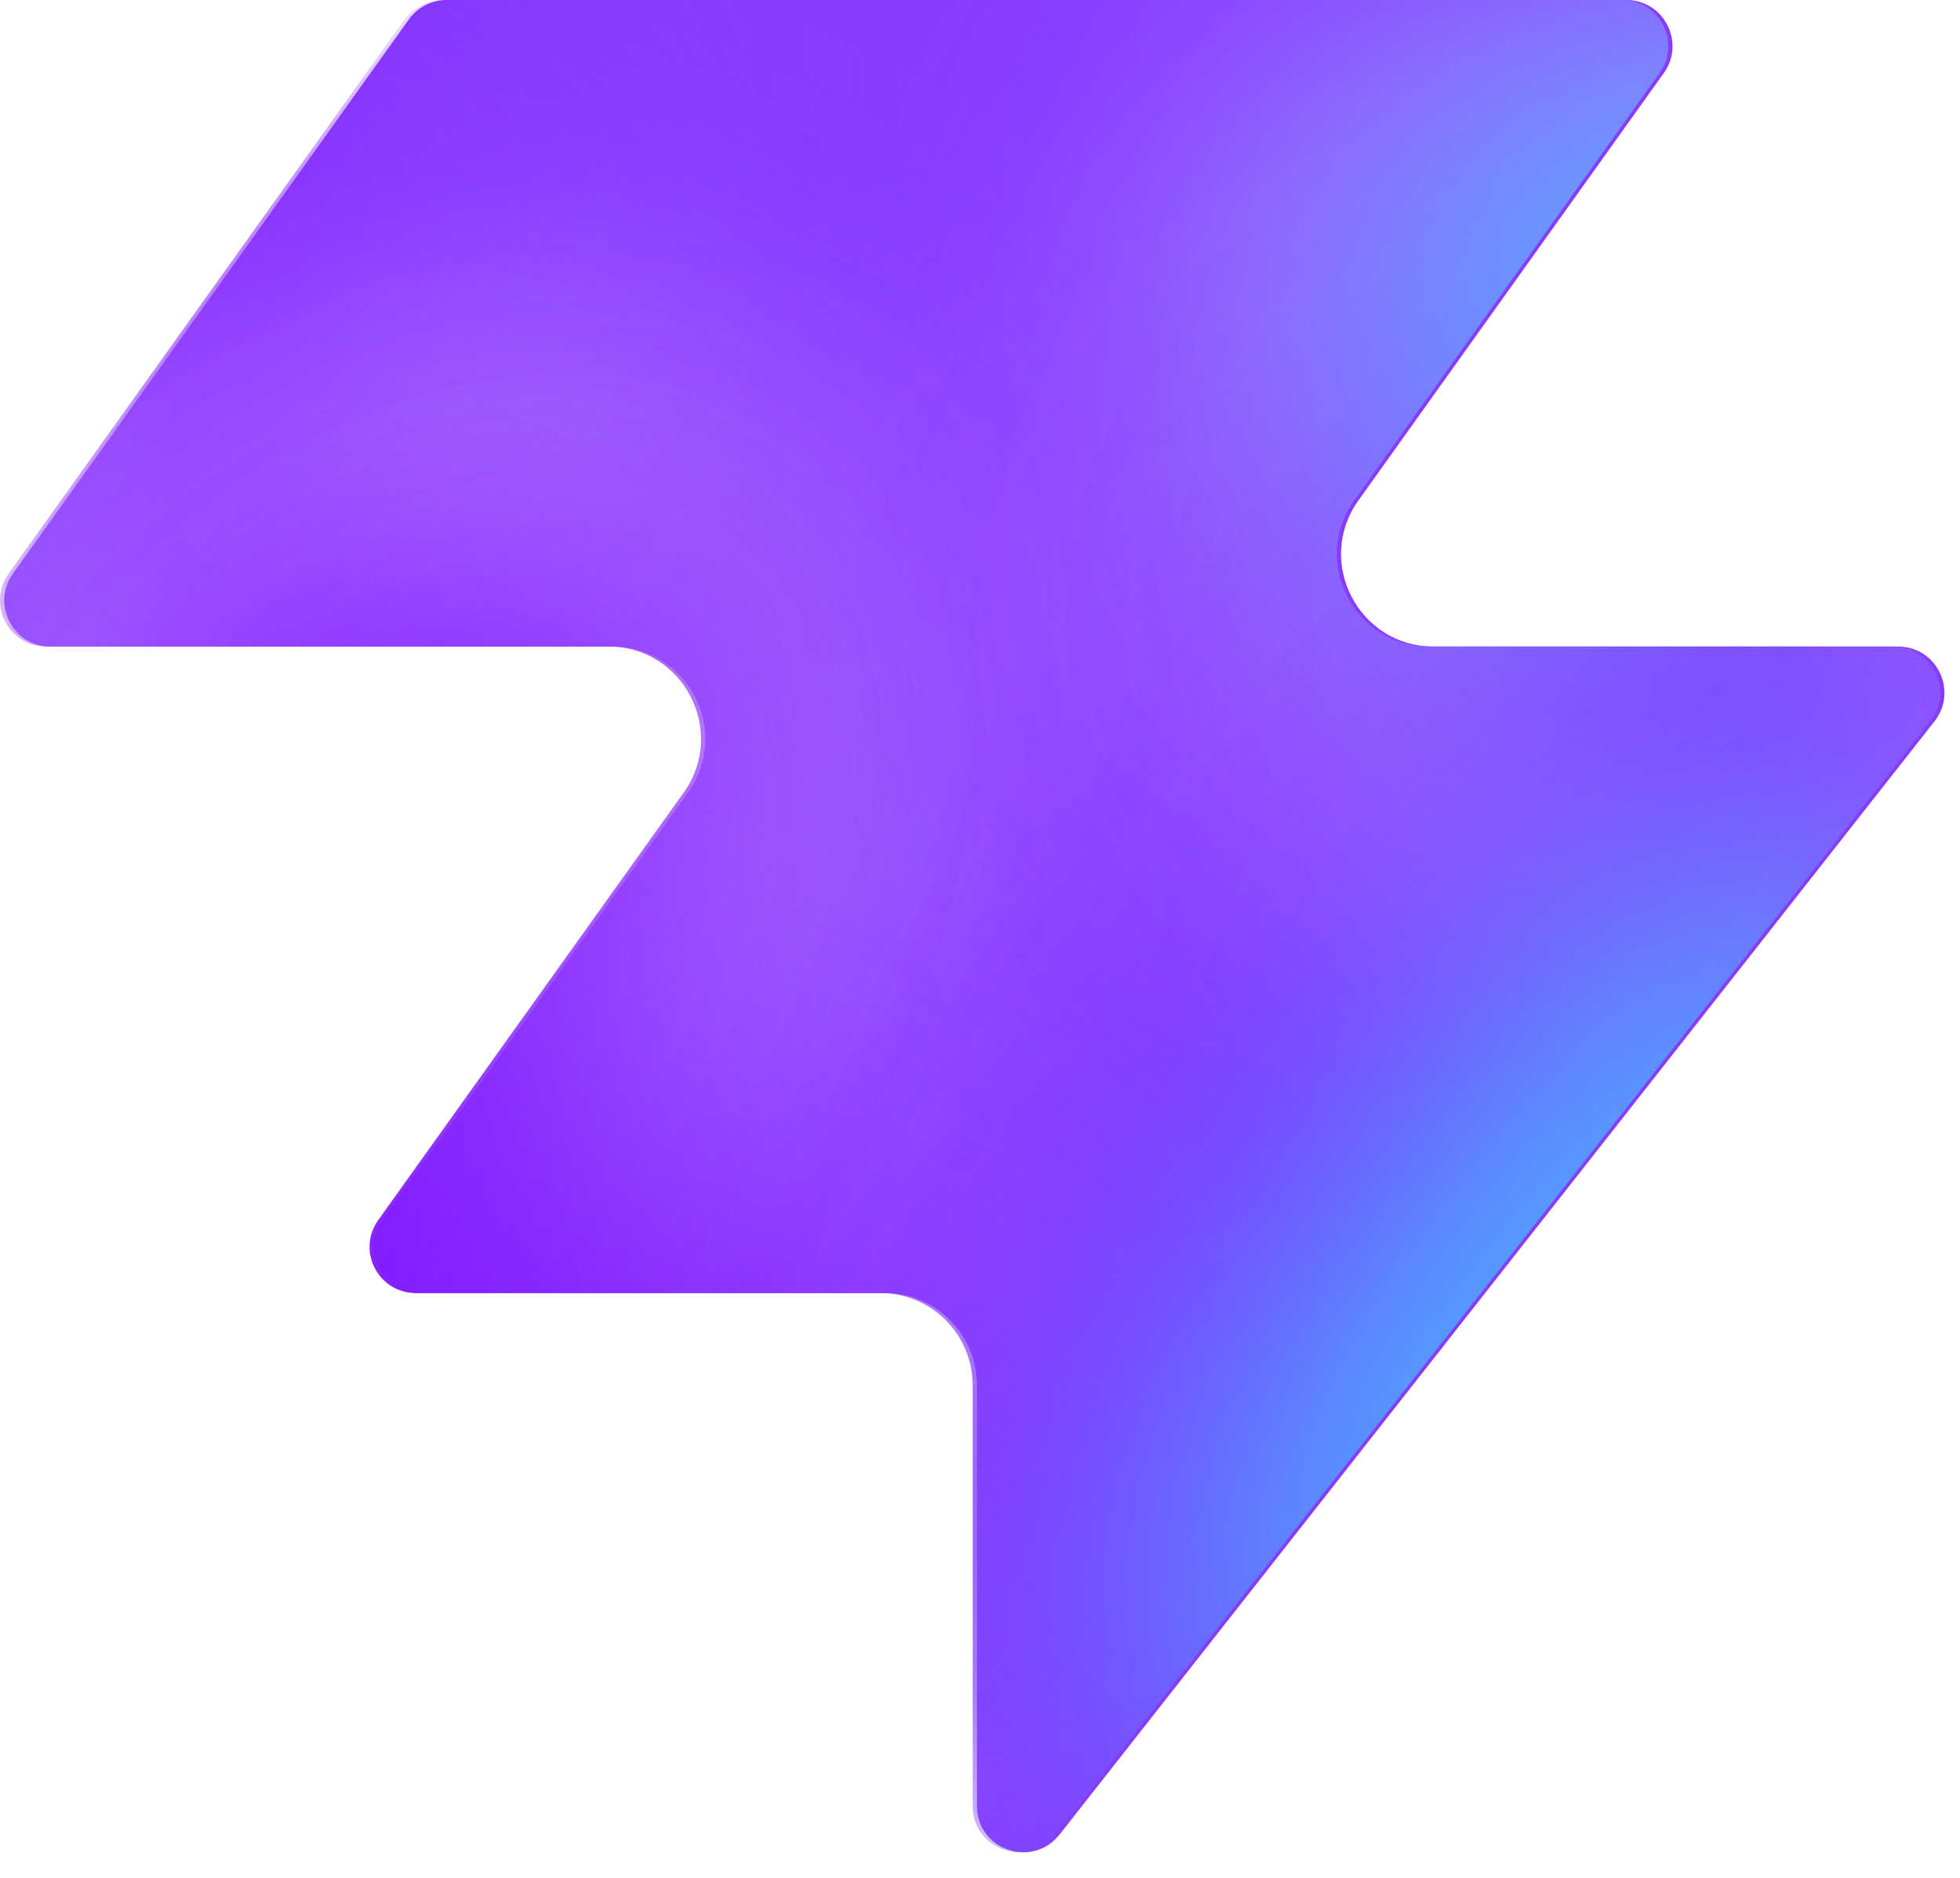
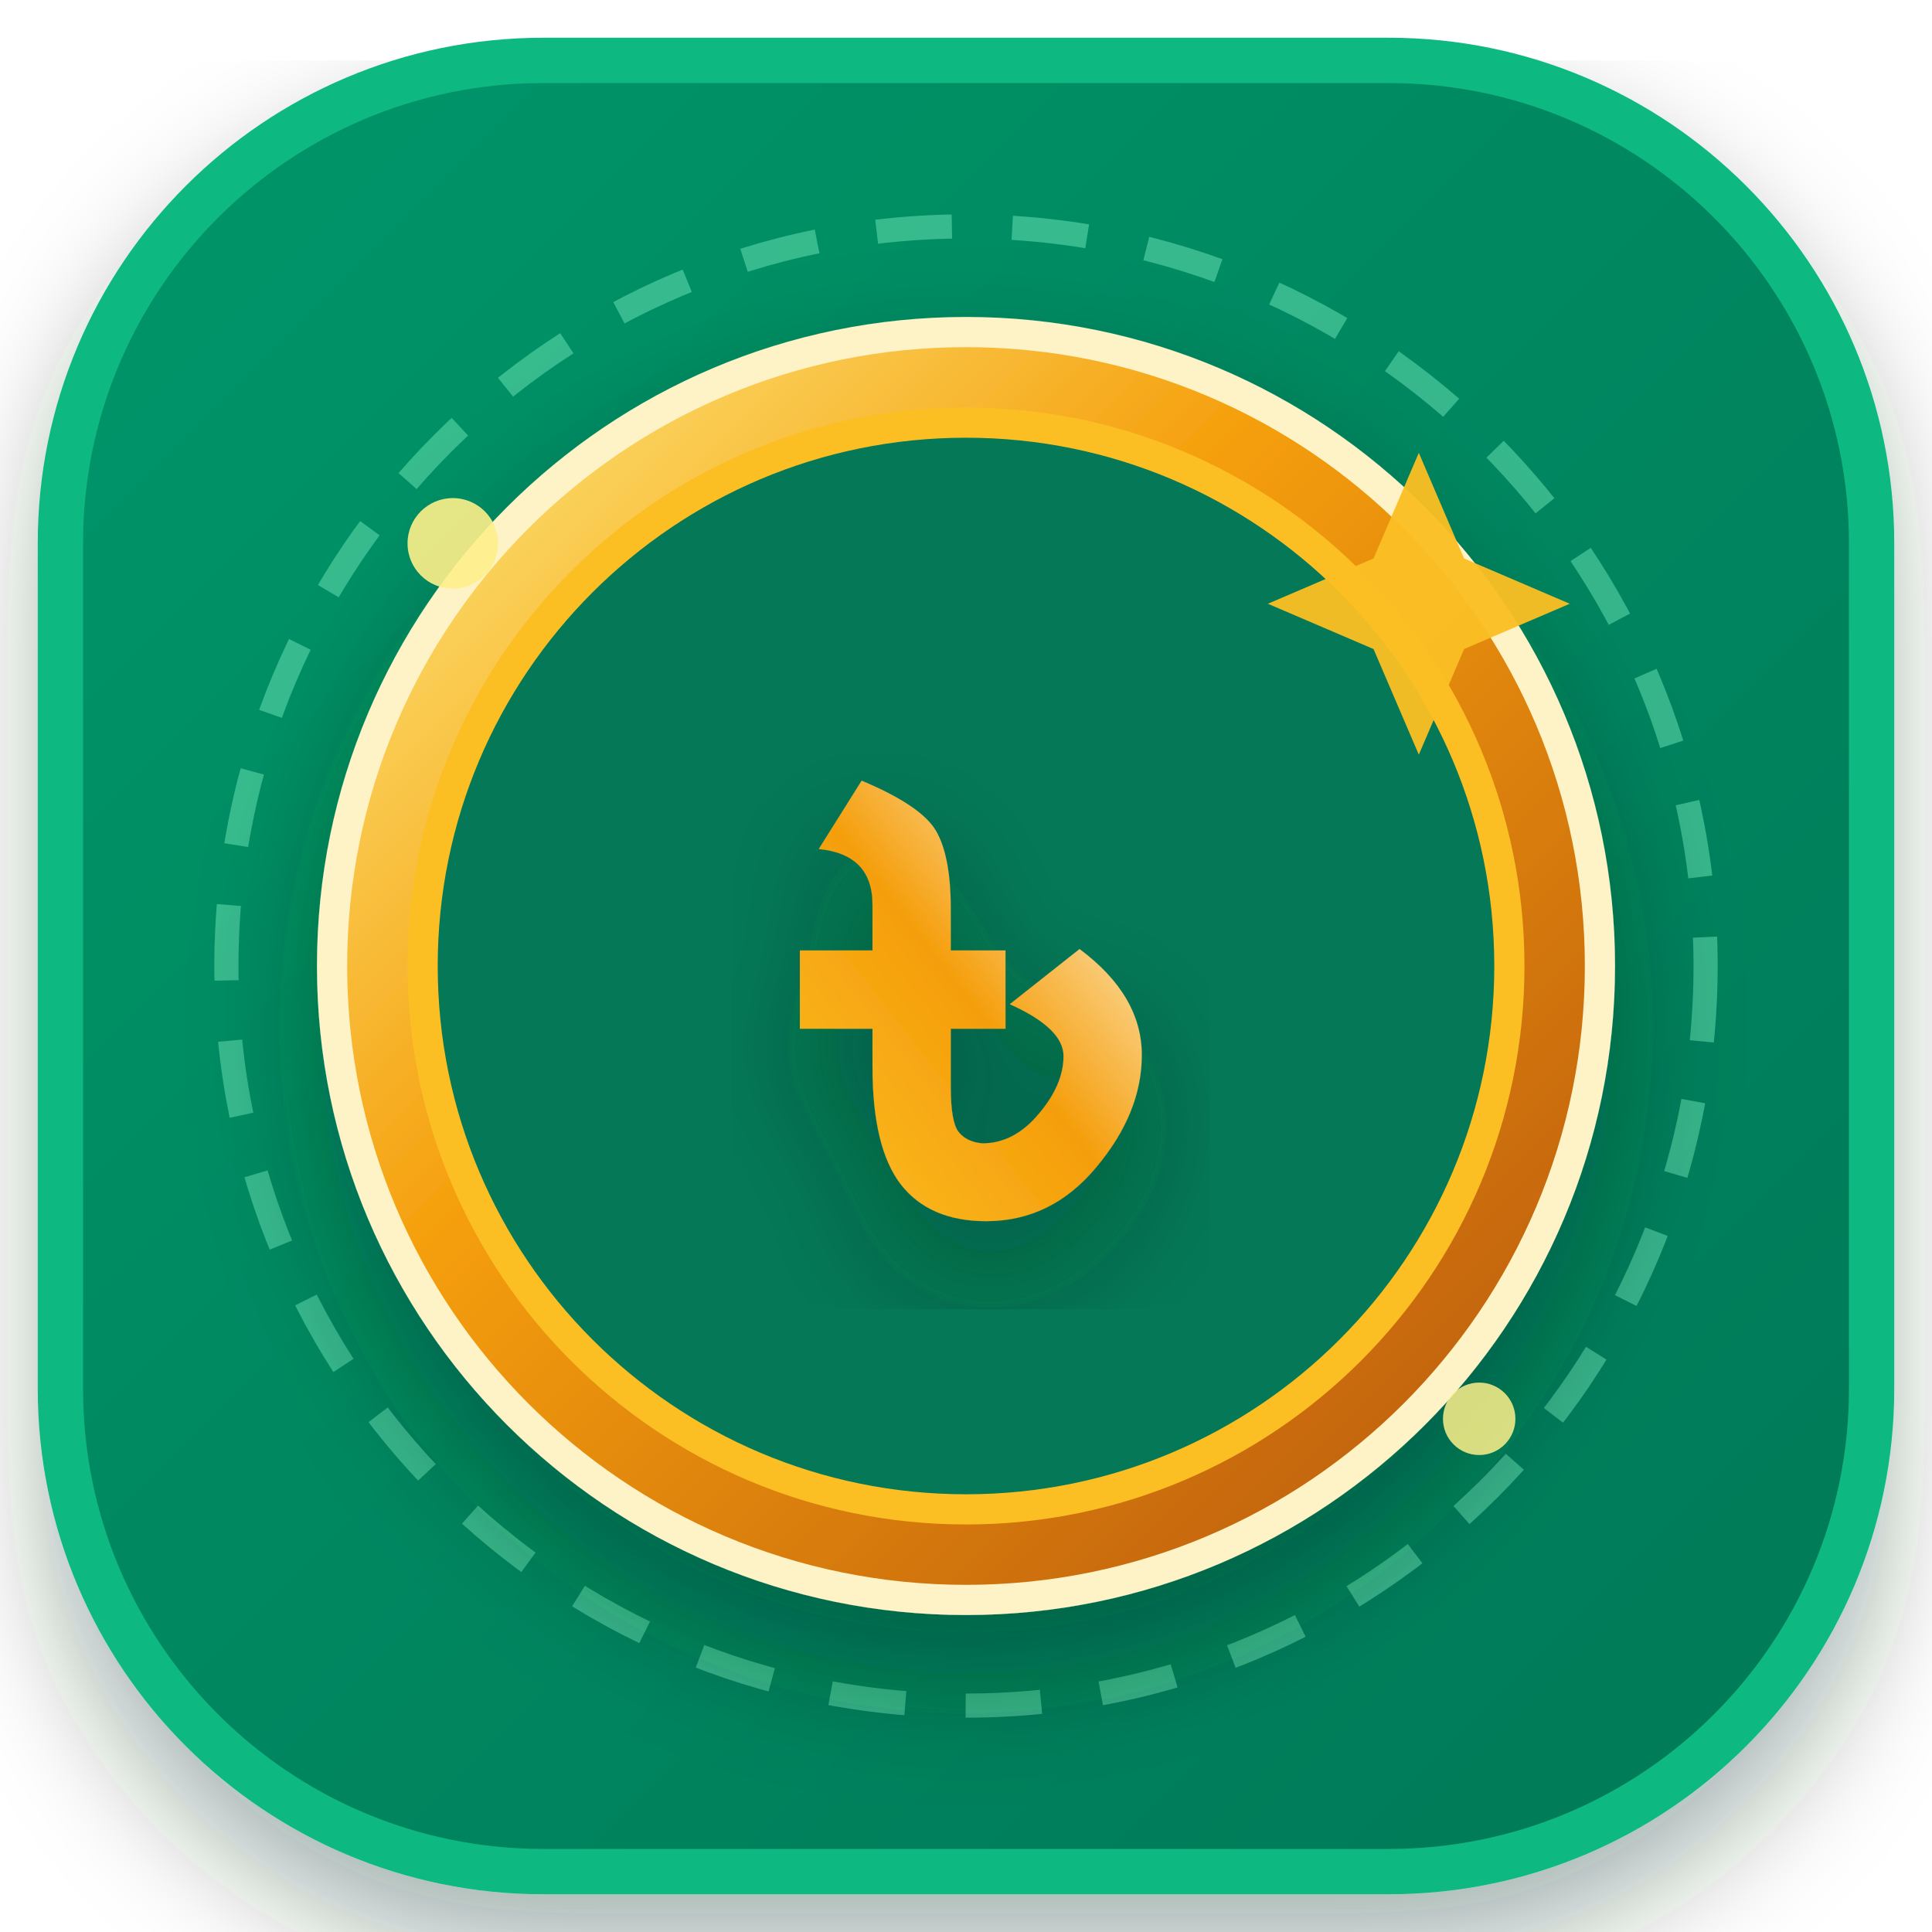
- <svg xmlns="http://www.w3.org/2000/svg" width="48" height="46" fill="none" viewBox="0 0 48 46">
-   <path fill="#863bff" d="M25.946 44.938c-.664.845-2.021.375-2.021-.698V33.937a2.26 2.26 0 0 0-2.262-2.262H10.287c-.92 0-1.456-1.04-.92-1.788l7.48-10.471c1.07-1.497 0-3.578-1.842-3.578H1.237c-.92 0-1.456-1.04-.92-1.788L10.013.474c.214-.297.556-.474.92-.474h28.894c.92 0 1.456 1.04.92 1.788l-7.48 10.471c-1.07 1.498 0 3.579 1.842 3.579h11.377c.943 0 1.473 1.088.89 1.83L25.947 44.94z" style="fill:#863bff;fill:color(display-p3 .525 .23 1);fill-opacity:1" />
-   <mask id="a" width="48" height="46" x="0" y="0" maskUnits="userSpaceOnUse" style="mask-type:alpha">
-     <path fill="#000" d="M25.842 44.938c-.664.844-2.021.375-2.021-.698V33.937a2.26 2.26 0 0 0-2.262-2.262H10.183c-.92 0-1.456-1.04-.92-1.788l7.48-10.471c1.07-1.498 0-3.579-1.842-3.579H1.133c-.92 0-1.456-1.04-.92-1.787L9.91.473c.214-.297.556-.474.92-.474h28.894c.92 0 1.456 1.04.92 1.788l-7.48 10.471c-1.07 1.498 0 3.578 1.842 3.578h11.377c.943 0 1.473 1.088.89 1.832L25.843 44.94z" style="fill:#000;fill-opacity:1" />
-   </mask>
-   <g mask="url(#a)">
-     <g filter="url(#b)">
-       <ellipse cx="5.508" cy="14.704" fill="#ede6ff" rx="5.508" ry="14.704" style="fill:#ede6ff;fill:color(display-p3 .927 .903 1);fill-opacity:1" transform="matrix(.00324 1 1 -.00324 -4.47 31.516)" />
-     </g>
-     <g filter="url(#c)">
-       <ellipse cx="10.399" cy="29.851" fill="#ede6ff" rx="10.399" ry="29.851" style="fill:#ede6ff;fill:color(display-p3 .927 .903 1);fill-opacity:1" transform="matrix(.00324 1 1 -.00324 -39.328 7.883)" />
-     </g>
-     <g filter="url(#d)">
-       <ellipse cx="5.508" cy="30.487" fill="#7e14ff" rx="5.508" ry="30.487" style="fill:#7e14ff;fill:color(display-p3 .492 .077 1);fill-opacity:1" transform="rotate(89.814 -25.913 -14.639)scale(1 -1)" />
-     </g>
-     <g filter="url(#e)">
-       <ellipse cx="5.508" cy="30.599" fill="#7e14ff" rx="5.508" ry="30.599" style="fill:#7e14ff;fill:color(display-p3 .492 .077 1);fill-opacity:1" transform="rotate(89.814 -32.644 -3.334)scale(1 -1)" />
-     </g>
-     <g filter="url(#f)">
-       <ellipse cx="5.508" cy="30.599" fill="#7e14ff" rx="5.508" ry="30.599" style="fill:#7e14ff;fill:color(display-p3 .492 .077 1);fill-opacity:1" transform="matrix(.00324 1 1 -.00324 -34.34 30.47)" />
-     </g>
-     <g filter="url(#g)">
-       <ellipse cx="14.072" cy="22.078" fill="#ede6ff" rx="14.072" ry="22.078" style="fill:#ede6ff;fill:color(display-p3 .927 .903 1);fill-opacity:1" transform="rotate(93.35 24.506 48.493)scale(-1 1)" />
-     </g>
-     <g filter="url(#h)">
-       <ellipse cx="3.47" cy="21.501" fill="#7e14ff" rx="3.47" ry="21.501" style="fill:#7e14ff;fill:color(display-p3 .492 .077 1);fill-opacity:1" transform="rotate(89.009 28.708 47.59)scale(-1 1)" />
-     </g>
-     <g filter="url(#i)">
-       <ellipse cx="3.47" cy="21.501" fill="#7e14ff" rx="3.47" ry="21.501" style="fill:#7e14ff;fill:color(display-p3 .492 .077 1);fill-opacity:1" transform="rotate(89.009 28.708 47.59)scale(-1 1)" />
-     </g>
-     <g filter="url(#j)">
-       <ellipse cx=".387" cy="8.972" fill="#7e14ff" rx="4.407" ry="29.108" style="fill:#7e14ff;fill:color(display-p3 .492 .077 1);fill-opacity:1" transform="rotate(39.51 .387 8.972)" />
-     </g>
-     <g filter="url(#k)">
-       <ellipse cx="47.523" cy="-6.092" fill="#7e14ff" rx="4.407" ry="29.108" style="fill:#7e14ff;fill:color(display-p3 .492 .077 1);fill-opacity:1" transform="rotate(37.892 47.523 -6.092)" />
-     </g>
-     <g filter="url(#l)">
-       <ellipse cx="41.412" cy="6.333" fill="#47bfff" rx="5.971" ry="9.665" style="fill:#47bfff;fill:color(display-p3 .28 .748 1);fill-opacity:1" transform="rotate(37.892 41.412 6.333)" />
-     </g>
-     <g filter="url(#m)">
-       <ellipse cx="-1.879" cy="38.332" fill="#7e14ff" rx="4.407" ry="29.108" style="fill:#7e14ff;fill:color(display-p3 .492 .077 1);fill-opacity:1" transform="rotate(37.892 -1.88 38.332)" />
-     </g>
-     <g filter="url(#n)">
-       <ellipse cx="-1.879" cy="38.332" fill="#7e14ff" rx="4.407" ry="29.108" style="fill:#7e14ff;fill:color(display-p3 .492 .077 1);fill-opacity:1" transform="rotate(37.892 -1.88 38.332)" />
-     </g>
-     <g filter="url(#o)">
-       <ellipse cx="35.651" cy="29.907" fill="#7e14ff" rx="4.407" ry="29.108" style="fill:#7e14ff;fill:color(display-p3 .492 .077 1);fill-opacity:1" transform="rotate(37.892 35.651 29.907)" />
-     </g>
-     <g filter="url(#p)">
-       <ellipse cx="38.418" cy="32.4" fill="#47bfff" rx="5.971" ry="15.297" style="fill:#47bfff;fill:color(display-p3 .28 .748 1);fill-opacity:1" transform="rotate(37.892 38.418 32.4)" />
-     </g>
-   </g>
+ <svg xmlns="http://www.w3.org/2000/svg" viewBox="0 0 64 64" width="64" height="64">
  <defs>
-     <filter id="b" width="60.045" height="41.654" x="-19.77" y="16.149" color-interpolation-filters="sRGB" filterUnits="userSpaceOnUse">
-       <feFlood flood-opacity="0" result="BackgroundImageFix" />
-       <feBlend in="SourceGraphic" in2="BackgroundImageFix" result="shape" />
-       <feGaussianBlur result="effect1_foregroundBlur_2002_17158" stdDeviation="7.659" />
-     </filter>
-     <filter id="c" width="90.34" height="51.437" x="-54.613" y="-7.533" color-interpolation-filters="sRGB" filterUnits="userSpaceOnUse">
-       <feFlood flood-opacity="0" result="BackgroundImageFix" />
-       <feBlend in="SourceGraphic" in2="BackgroundImageFix" result="shape" />
-       <feGaussianBlur result="effect1_foregroundBlur_2002_17158" stdDeviation="7.659" />
-     </filter>
-     <filter id="d" width="79.355" height="29.4" x="-49.64" y="2.03" color-interpolation-filters="sRGB" filterUnits="userSpaceOnUse">
-       <feFlood flood-opacity="0" result="BackgroundImageFix" />
-       <feBlend in="SourceGraphic" in2="BackgroundImageFix" result="shape" />
-       <feGaussianBlur result="effect1_foregroundBlur_2002_17158" stdDeviation="4.596" />
-     </filter>
-     <filter id="e" width="79.579" height="29.4" x="-45.045" y="20.029" color-interpolation-filters="sRGB" filterUnits="userSpaceOnUse">
-       <feFlood flood-opacity="0" result="BackgroundImageFix" />
-       <feBlend in="SourceGraphic" in2="BackgroundImageFix" result="shape" />
-       <feGaussianBlur result="effect1_foregroundBlur_2002_17158" stdDeviation="4.596" />
-     </filter>
-     <filter id="f" width="79.579" height="29.4" x="-43.513" y="21.178" color-interpolation-filters="sRGB" filterUnits="userSpaceOnUse">
-       <feFlood flood-opacity="0" result="BackgroundImageFix" />
-       <feBlend in="SourceGraphic" in2="BackgroundImageFix" result="shape" />
-       <feGaussianBlur result="effect1_foregroundBlur_2002_17158" stdDeviation="4.596" />
-     </filter>
-     <filter id="g" width="74.749" height="58.852" x="15.756" y="-17.901" color-interpolation-filters="sRGB" filterUnits="userSpaceOnUse">
-       <feFlood flood-opacity="0" result="BackgroundImageFix" />
-       <feBlend in="SourceGraphic" in2="BackgroundImageFix" result="shape" />
-       <feGaussianBlur result="effect1_foregroundBlur_2002_17158" stdDeviation="7.659" />
-     </filter>
-     <filter id="h" width="61.377" height="25.362" x="23.548" y="2.284" color-interpolation-filters="sRGB" filterUnits="userSpaceOnUse">
-       <feFlood flood-opacity="0" result="BackgroundImageFix" />
-       <feBlend in="SourceGraphic" in2="BackgroundImageFix" result="shape" />
-       <feGaussianBlur result="effect1_foregroundBlur_2002_17158" stdDeviation="4.596" />
-     </filter>
-     <filter id="i" width="61.377" height="25.362" x="23.548" y="2.284" color-interpolation-filters="sRGB" filterUnits="userSpaceOnUse">
-       <feFlood flood-opacity="0" result="BackgroundImageFix" />
-       <feBlend in="SourceGraphic" in2="BackgroundImageFix" result="shape" />
-       <feGaussianBlur result="effect1_foregroundBlur_2002_17158" stdDeviation="4.596" />
-     </filter>
-     <filter id="j" width="56.045" height="63.649" x="-27.636" y="-22.853" color-interpolation-filters="sRGB" filterUnits="userSpaceOnUse">
-       <feFlood flood-opacity="0" result="BackgroundImageFix" />
-       <feBlend in="SourceGraphic" in2="BackgroundImageFix" result="shape" />
-       <feGaussianBlur result="effect1_foregroundBlur_2002_17158" stdDeviation="4.596" />
-     </filter>
-     <filter id="k" width="54.814" height="64.646" x="20.116" y="-38.415" color-interpolation-filters="sRGB" filterUnits="userSpaceOnUse">
-       <feFlood flood-opacity="0" result="BackgroundImageFix" />
-       <feBlend in="SourceGraphic" in2="BackgroundImageFix" result="shape" />
-       <feGaussianBlur result="effect1_foregroundBlur_2002_17158" stdDeviation="4.596" />
-     </filter>
-     <filter id="l" width="33.541" height="35.313" x="24.641" y="-11.323" color-interpolation-filters="sRGB" filterUnits="userSpaceOnUse">
-       <feFlood flood-opacity="0" result="BackgroundImageFix" />
-       <feBlend in="SourceGraphic" in2="BackgroundImageFix" result="shape" />
-       <feGaussianBlur result="effect1_foregroundBlur_2002_17158" stdDeviation="4.596" />
-     </filter>
-     <filter id="m" width="54.814" height="64.646" x="-29.286" y="6.009" color-interpolation-filters="sRGB" filterUnits="userSpaceOnUse">
-       <feFlood flood-opacity="0" result="BackgroundImageFix" />
-       <feBlend in="SourceGraphic" in2="BackgroundImageFix" result="shape" />
-       <feGaussianBlur result="effect1_foregroundBlur_2002_17158" stdDeviation="4.596" />
-     </filter>
-     <filter id="n" width="54.814" height="64.646" x="-29.286" y="6.009" color-interpolation-filters="sRGB" filterUnits="userSpaceOnUse">
-       <feFlood flood-opacity="0" result="BackgroundImageFix" />
-       <feBlend in="SourceGraphic" in2="BackgroundImageFix" result="shape" />
-       <feGaussianBlur result="effect1_foregroundBlur_2002_17158" stdDeviation="4.596" />
-     </filter>
-     <filter id="o" width="54.814" height="64.646" x="8.244" y="-2.416" color-interpolation-filters="sRGB" filterUnits="userSpaceOnUse">
-       <feFlood flood-opacity="0" result="BackgroundImageFix" />
-       <feBlend in="SourceGraphic" in2="BackgroundImageFix" result="shape" />
-       <feGaussianBlur result="effect1_foregroundBlur_2002_17158" stdDeviation="4.596" />
-     </filter>
-     <filter id="p" width="39.409" height="43.623" x="18.713" y="10.588" color-interpolation-filters="sRGB" filterUnits="userSpaceOnUse">
-       <feFlood flood-opacity="0" result="BackgroundImageFix" />
-       <feBlend in="SourceGraphic" in2="BackgroundImageFix" result="shape" />
-       <feGaussianBlur result="effect1_foregroundBlur_2002_17158" stdDeviation="4.596" />
+     <linearGradient id="bgGrad" x1="0%" y1="0%" x2="100%" y2="100%">
+       <stop offset="0%" stop-color="#059669" />
+       <stop offset="100%" stop-color="#047857" />
+     </linearGradient>
+     <linearGradient id="goldGrad" x1="0%" y1="0%" x2="100%" y2="100%">
+       <stop offset="0%" stop-color="#fef08a" />
+       <stop offset="40%" stop-color="#f59e0b" />
+       <stop offset="100%" stop-color="#b45309" />
+     </linearGradient>
+     <linearGradient id="goldInner" x1="0%" y1="100%" x2="100%" y2="0%">
+       <stop offset="0%" stop-color="#fbbf24" />
+       <stop offset="50%" stop-color="#f59e0b" />
+       <stop offset="100%" stop-color="#fffbeb" />
+     </linearGradient>
+     <filter id="shadow" x="-20%" y="-20%" width="140%" height="140%">
+       <feDropShadow dx="0" dy="2" stdDeviation="2" flood-color="#022c22" flood-opacity="0.35" />
    </filter>
  </defs>
+   <rect x="2" y="2" width="60" height="60" rx="16" fill="url(#bgGrad)" stroke="#10b981" stroke-width="1.5" filter="url(#shadow)" />
+   <circle cx="32" cy="32" r="24.5" fill="none" stroke="#6ee7b7" stroke-width="0.8" stroke-dasharray="2.5 2" opacity="0.5" />
+   <circle cx="32" cy="32" r="21" fill="url(#goldGrad)" stroke="#fef3c7" stroke-width="1" filter="url(#shadow)" />
+   <circle cx="32" cy="32" r="18" fill="#047857" stroke="#fbbf24" stroke-width="1" />
+   <text x="32" y="42.5" font-family="'Hind Siliguri', 'Inter', -apple-system, sans-serif" font-size="28" font-weight="900" fill="url(#goldInner)" text-anchor="middle" filter="url(#shadow)">৳</text>
+   <path d="M47 15 L48.5 18.5 L52 20 L48.5 21.5 L47 25 L45.5 21.5 L42 20 L45.5 18.5 Z" fill="#fbbf24" opacity="0.95" />
+   <circle cx="15" cy="18" r="1.5" fill="#fef08a" opacity="0.9" />
+   <circle cx="49" cy="47" r="1.2" fill="#fef08a" opacity="0.85" />
</svg>
